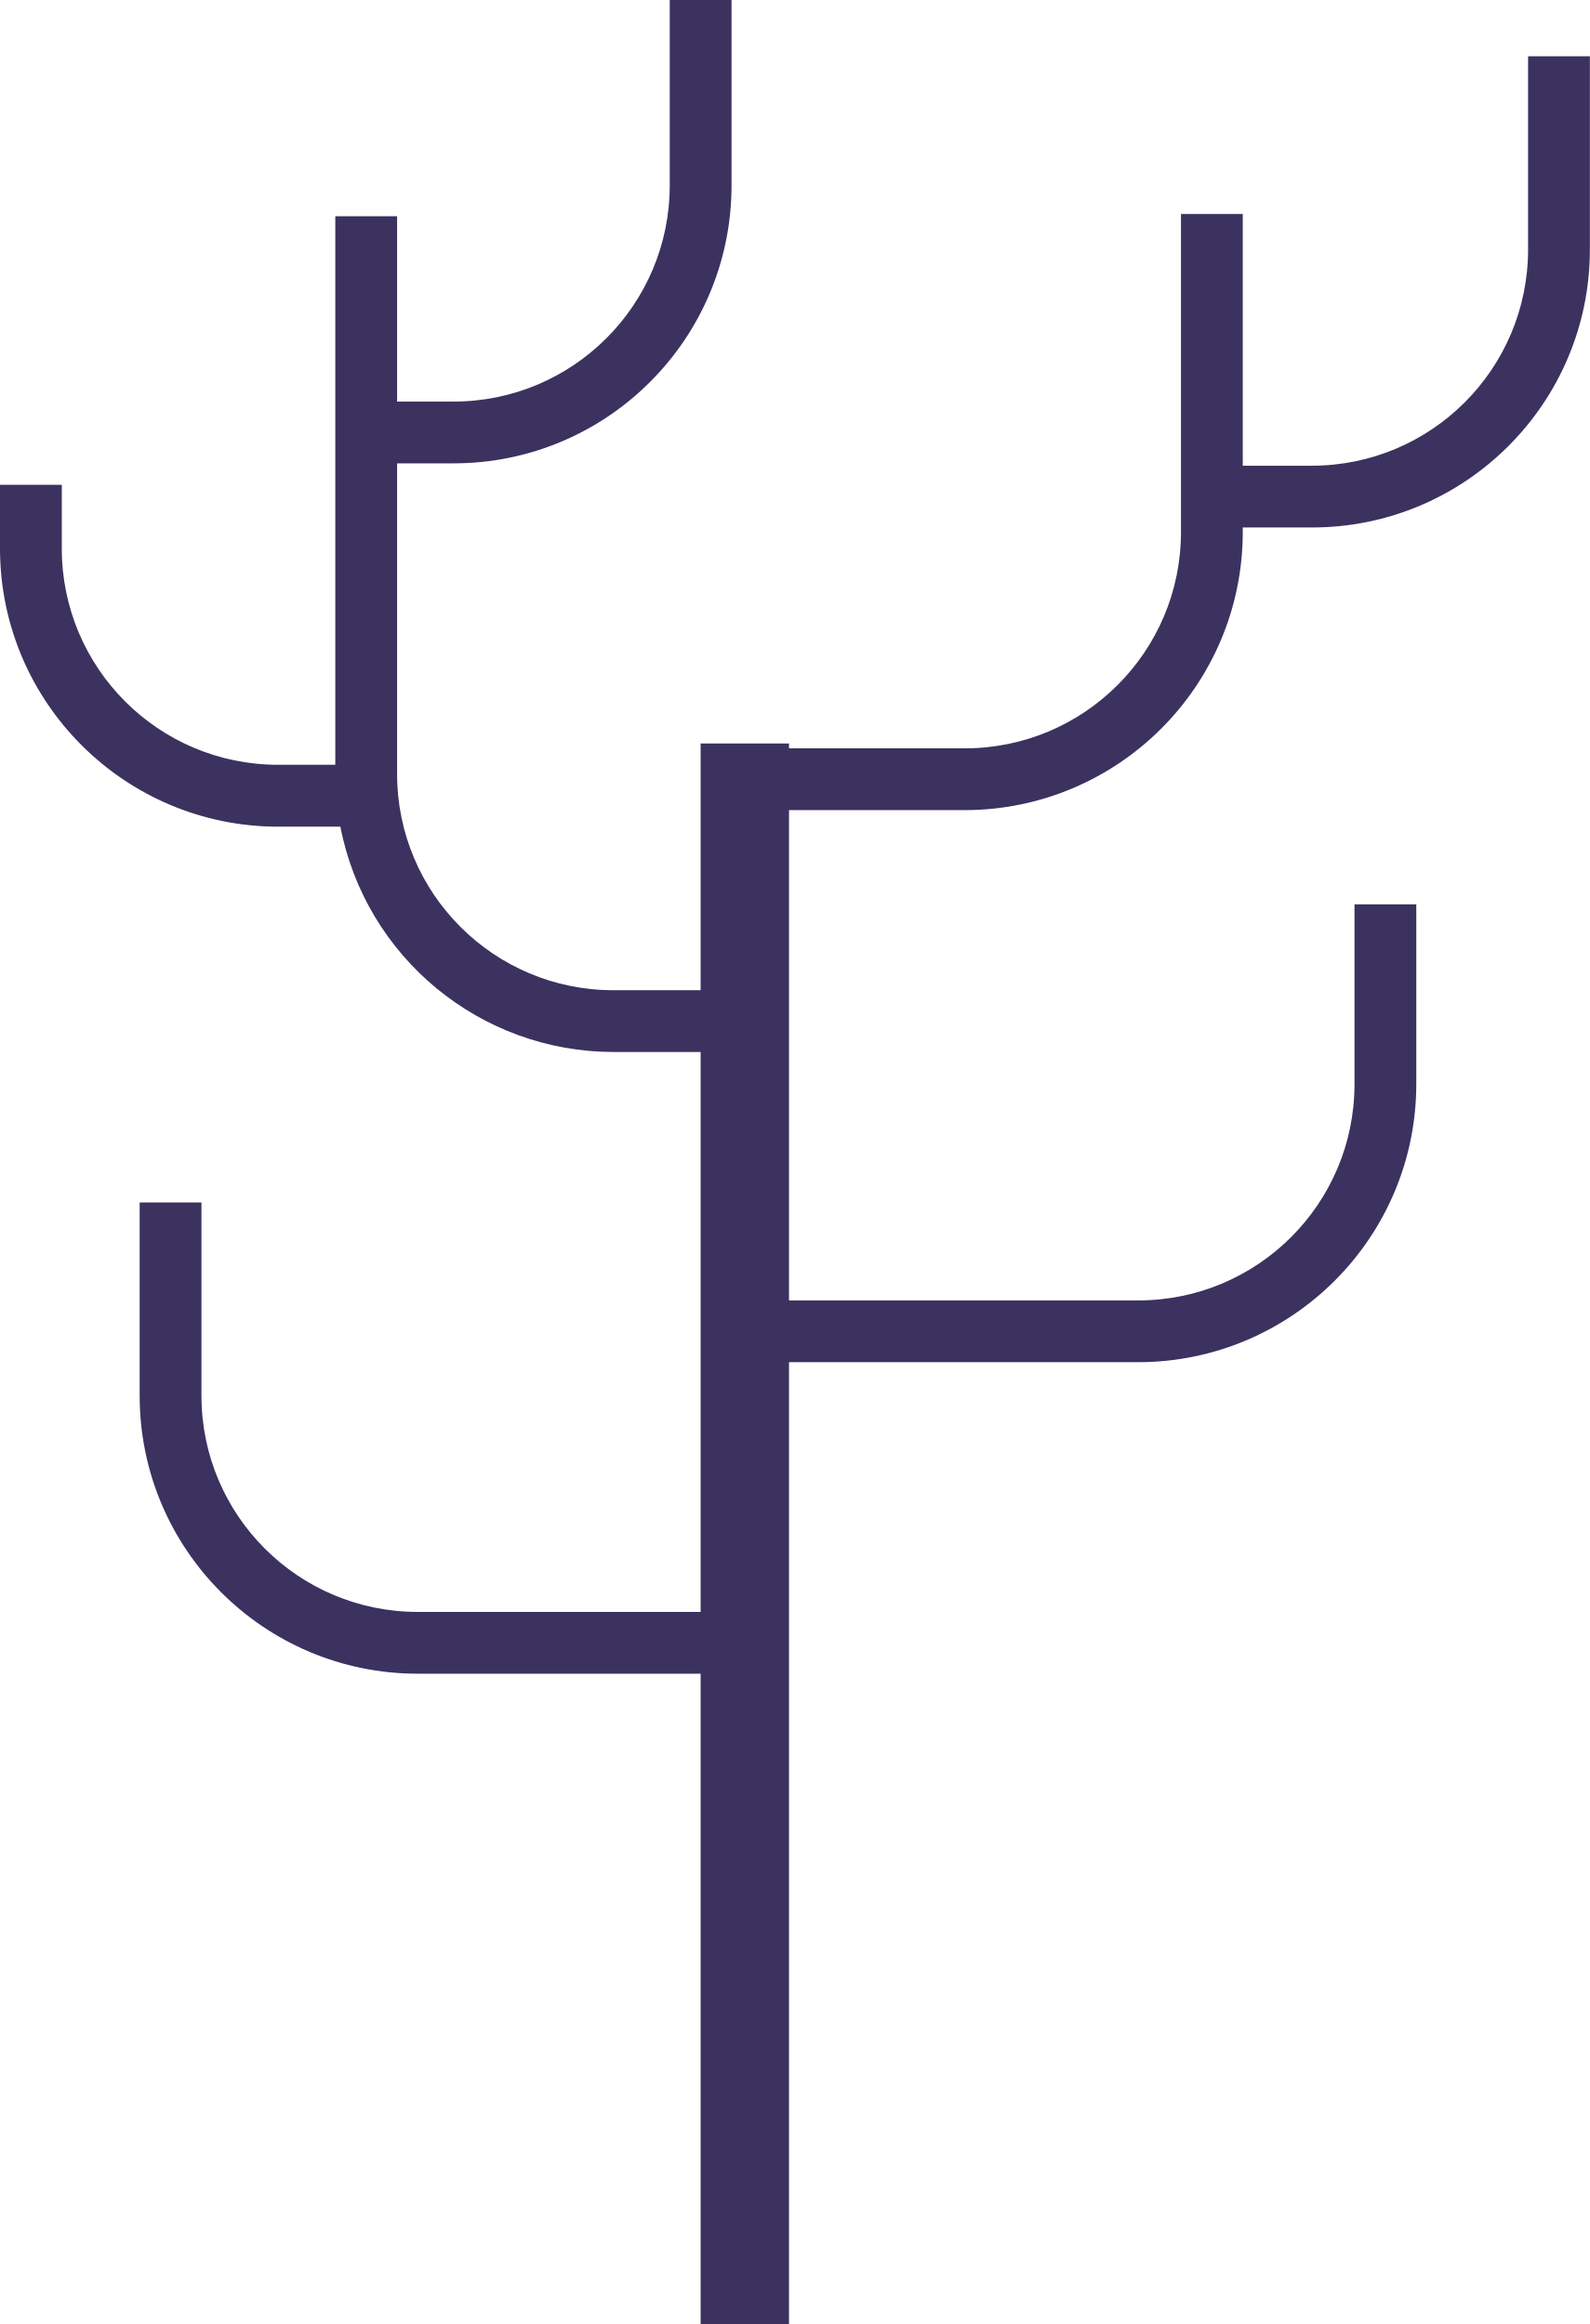
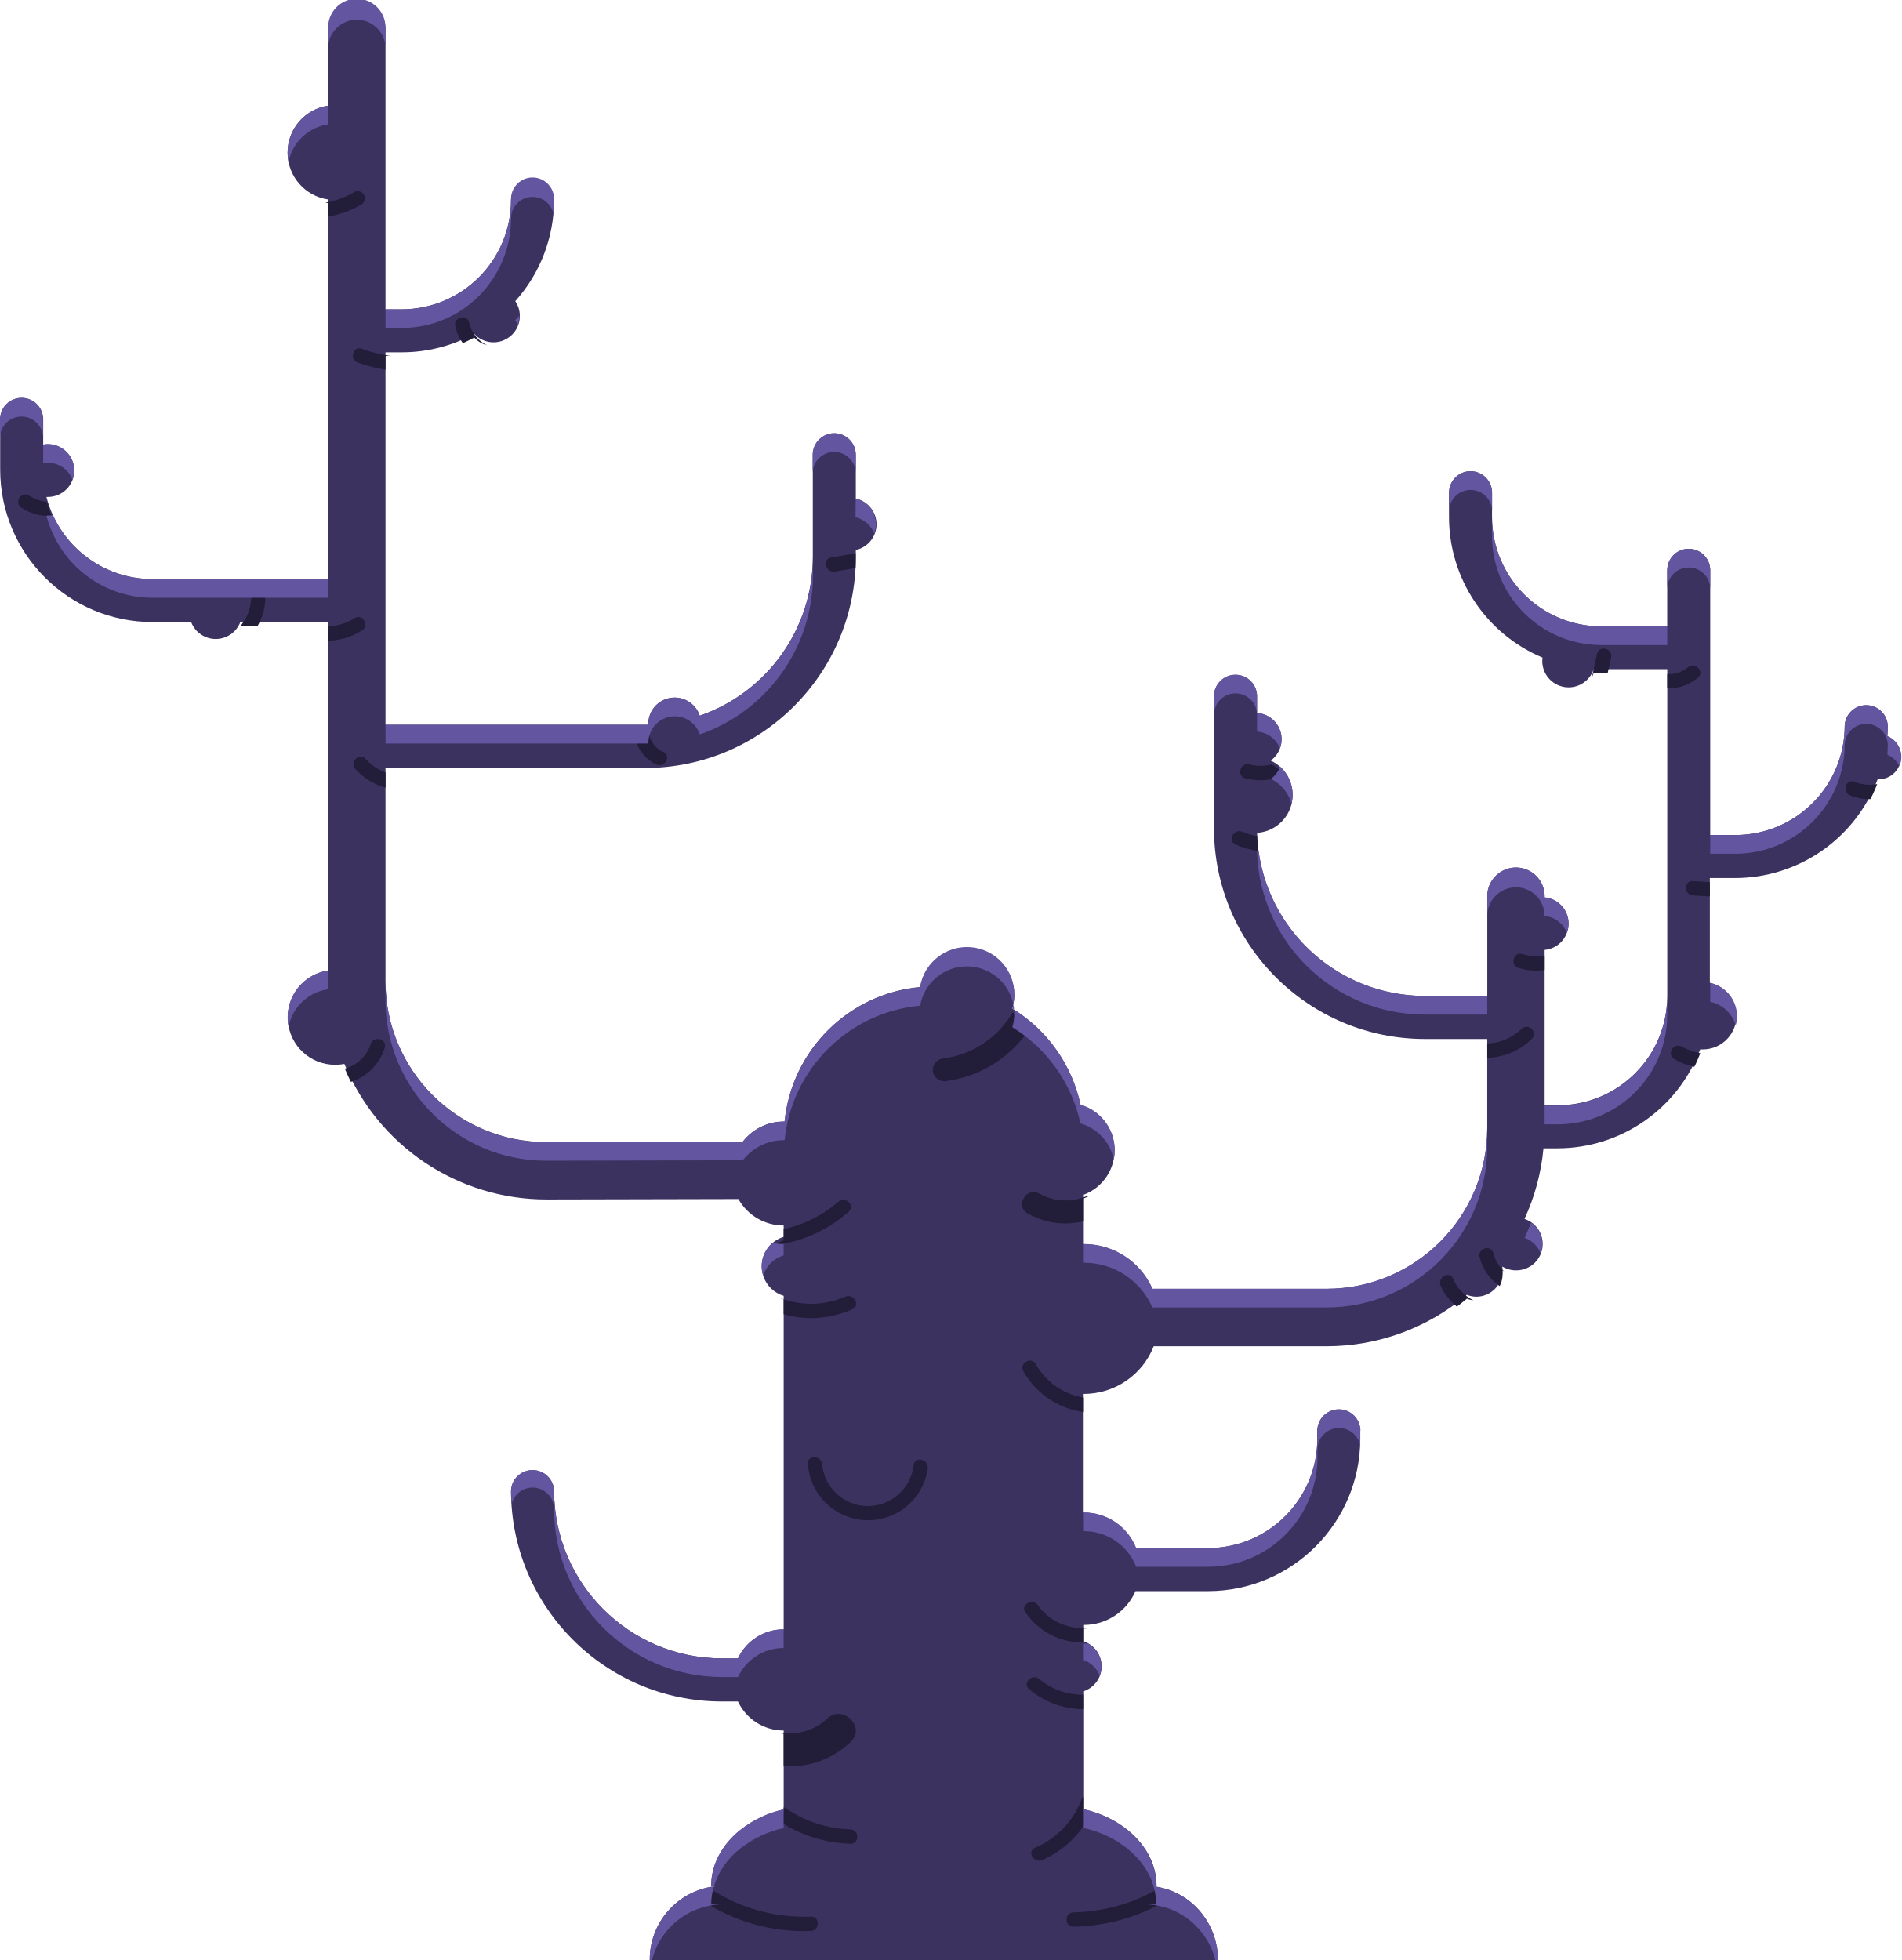
- <svg xmlns="http://www.w3.org/2000/svg" viewBox="0 0 257.28 376.17">
+ <svg xmlns="http://www.w3.org/2000/svg" viewBox="0 0 406.75 419.3">
  <defs>
-     <style>.cls-1{fill:#3b325f;}</style>
+     <style>.cls-1{fill:none;}.cls-2{fill:#3b325f;}.cls-3{clip-path:url(#clip-path);}.cls-4{fill:#221d38;}.cls-5{fill:#6455a1;}</style>
+     <clipPath id="clip-path">
+       <path id="SVGID" class="cls-1" d="M403.76,158.25c.05-.73.08-1.47.08-2.21a4.61,4.61,0,1,0-9.21,0,23.41,23.41,0,0,1-23.38,23.38h-5.39V122.81a4.6,4.6,0,1,0-9.2,0v12H342.57a23.41,23.41,0,0,1-23.39-23.39V106.2a4.6,4.6,0,0,0-9.2,0v5.22a32.63,32.63,0,0,0,20,30.06,5.36,5.36,0,0,0-.05.7,5.64,5.64,0,0,0,11,1.79c.54,0,1.09,0,1.65,0h14.09v69.9a23.41,23.41,0,0,1-23.39,23.38h-2.84V204a5.64,5.64,0,0,0,0-11.23v0a6.14,6.14,0,0,0-12.27,0v21.09H304.79a35.93,35.93,0,0,1-35.87-34.91,8.12,8.12,0,0,0,2.93-15.46,5.63,5.63,0,0,0-2.94-10.17v-3.78a4.61,4.61,0,0,0-9.21,0V178A45.14,45.14,0,0,0,304.79,223h13.37v19.09a34.39,34.39,0,0,1-34.35,34.35H246.53a16,16,0,0,0-14.67-9.57V256.36a10.14,10.14,0,0,0-.72-19.23,32.07,32.07,0,0,0-14.58-20.58,10.25,10.25,0,0,0,.42-2.89,10.14,10.14,0,0,0-20.13-1.73,32.12,32.12,0,0,0-29,28.77h-.16a11.08,11.08,0,0,0-8.78,4.3l-42,.1h-.08a34.36,34.36,0,0,1-34.35-34.36V165.05H138A45.14,45.14,0,0,0,183.05,120V118.4a5.63,5.63,0,0,0,0-11V98.07a4.6,4.6,0,0,0-9.2,0V120a35.94,35.94,0,0,1-24.2,33.93,5.64,5.64,0,0,0-11,1.79c0,.06,0,.11,0,.16H82.47V76.15h3.47a32.35,32.35,0,0,0,15.51-3.93,5.63,5.63,0,0,0,8.78-7,32.44,32.44,0,0,0,8.3-21.69,4.61,4.61,0,0,0-9.21,0A23.41,23.41,0,0,1,85.94,67H82.47v-60a6.14,6.14,0,1,0-12.27,0V23.39a10.14,10.14,0,0,0,0,20.07v81.2H32.59A23.44,23.44,0,0,1,9.93,107.09h.31a5.64,5.64,0,1,0,0-11.27,5.1,5.1,0,0,0-1,.1V90.5a4.6,4.6,0,0,0-9.2,0v10.78a32.63,32.63,0,0,0,32.59,32.58h8.26a5.63,5.63,0,0,0,10.52,0H70.2V208.4a10.14,10.14,0,0,0,1.47,20.18,9.75,9.75,0,0,0,2-.2,46.71,46.71,0,0,0,43.18,29h.11l41-.1a11.11,11.11,0,0,0,9.69,5.67v2.43a6.57,6.57,0,0,0,0,12.6v71.36a10.8,10.8,0,0,0-9.78,6.21h-3.46a35.92,35.92,0,0,1-35.88-35.89,4.61,4.61,0,0,0-9.21,0,45.14,45.14,0,0,0,45.09,45.09h3.46a10.81,10.81,0,0,0,9.78,6.2v16.9a23.05,23.05,0,0,0-9.21,4.34c-3.89,3.09-6.3,7.35-6.3,12h2.42A15.77,15.77,0,0,0,139,420.08H260.52a16,16,0,0,0-4.57-11.2,15.37,15.37,0,0,0-11-4.66h2.42c0-7.74-6.58-14.32-15.51-16.38V362.56a5.63,5.63,0,0,0,0-10.62V348.4a12,12,0,0,0,11-7.22h15.56A32.63,32.63,0,0,0,291,308.59v-1.7a4.6,4.6,0,0,0-9.2,0v1.7A23.41,23.41,0,0,1,258.45,332h-15.4a12,12,0,0,0-11.19-7.61V299a16,16,0,0,0,14.95-10.23h37a46.43,46.43,0,0,0,30-10.95,5.54,5.54,0,0,0,2,.39,5.64,5.64,0,0,0,5.63-5.64,5.29,5.29,0,0,0-.06-.8,5.63,5.63,0,1,0,4.75-10.15,46.18,46.18,0,0,0,4.06-15.11h3a32.65,32.65,0,0,0,30.52-21.15l.6,0a7.21,7.21,0,0,0,1.47-14.26V188.62h5.39a32.64,32.64,0,0,0,30.5-21.12h.19a4.81,4.81,0,0,0,1.82-9.26Z" />
+     </clipPath>
  </defs>
  <g id="Layer_2" data-name="Layer 2">
    <g id="Layer_1-2" data-name="Layer 1">
-       <path class="cls-1" d="M247.28,9.11V40.38a35,35,0,0,1-35,35H201.11V34.64h-10V86.13a35,35,0,0,1-35,35H127.68v-.79h-14.3v39.94H99.26a35,35,0,0,1-35-35V75h9.12a45,45,0,0,0,45-45V0h-10V30a35,35,0,0,1-35,35H64.26V35h-10v88.79H45a35,35,0,0,1-35-35V78.47H0V88.81a45.05,45.05,0,0,0,45,45H55.08a45.07,45.07,0,0,0,44.18,36.47h14.12v90.63H67.6a35,35,0,0,1-35-35V194.64h-10v31.27a45,45,0,0,0,45,45h45.78V376.17h14.3V220.49h56.51a45.05,45.05,0,0,0,45-45V146.38h-10v29.11a35,35,0,0,1-35,35H127.68V131.13h28.43a45.05,45.05,0,0,0,45-45v-.75h11.17a45,45,0,0,0,45-45V9.11Z" />
+       <path class="cls-2" d="M403.76,157.46c.05-.73.08-1.46.08-2.21a4.61,4.61,0,0,0-9.21,0,23.41,23.41,0,0,1-23.38,23.39h-5.39V122a4.6,4.6,0,0,0-9.2,0v12H342.57a23.41,23.41,0,0,1-23.39-23.38v-5.22a4.6,4.6,0,0,0-9.2,0v5.22a32.64,32.64,0,0,0,20,30.06,5.36,5.36,0,0,0-.05.7,5.64,5.64,0,0,0,11,1.78c.54,0,1.09,0,1.65,0h14.09v69.89a23.41,23.41,0,0,1-23.39,23.39h-2.84V203.22a5.64,5.64,0,0,0,0-11.23v0a6.14,6.14,0,1,0-12.27,0v21.08H304.79a35.92,35.92,0,0,1-35.87-34.9,8.12,8.12,0,0,0,2.93-15.46,5.63,5.63,0,0,0-2.94-10.17v-3.78a4.61,4.61,0,0,0-9.21,0v28.43a45.14,45.14,0,0,0,45.09,45.08h13.37v19.09a34.39,34.39,0,0,1-34.35,34.36H246.53a16,16,0,0,0-14.67-9.57V255.58a10.14,10.14,0,0,0-.72-19.23,32.07,32.07,0,0,0-14.58-20.58,10.25,10.25,0,0,0,.42-2.89,10.14,10.14,0,0,0-20.13-1.73,32.11,32.11,0,0,0-29,28.77h-.16a11.11,11.11,0,0,0-8.78,4.3l-42,.1h-.08A34.35,34.35,0,0,1,82.47,210v-45.7H138a45.13,45.13,0,0,0,45.08-45.08v-1.56a5.63,5.63,0,0,0,0-11V97.29a4.6,4.6,0,0,0-9.2,0v21.89a36,36,0,0,1-24.2,33.93,5.64,5.64,0,0,0-11,1.79s0,.1,0,.15H82.47V75.37h3.47a32.36,32.36,0,0,0,15.51-3.94,5.63,5.63,0,0,0,8.78-7,32.44,32.44,0,0,0,8.3-21.7,4.61,4.61,0,0,0-9.21,0A23.41,23.41,0,0,1,85.94,66.17H82.47v-60a6.14,6.14,0,0,0-12.27,0V22.61a10.14,10.14,0,0,0,0,20.07v81.2H32.59A23.44,23.44,0,0,1,9.93,106.31h.31a5.64,5.64,0,1,0,0-11.28,5.91,5.91,0,0,0-1,.1V89.72a4.6,4.6,0,0,0-9.2,0v10.77a32.63,32.63,0,0,0,32.59,32.59h8.26a5.63,5.63,0,0,0,10.52,0H70.2v74.54a10.14,10.14,0,0,0,1.47,20.17,9.75,9.75,0,0,0,2-.19,46.68,46.68,0,0,0,43.18,29h.11l41-.09a11.1,11.1,0,0,0,9.69,5.66v2.43a6.58,6.58,0,0,0,0,12.61v71.36a10.81,10.81,0,0,0-9.78,6.2h-3.46a35.92,35.92,0,0,1-35.88-35.88,4.61,4.61,0,0,0-9.21,0A45.14,45.14,0,0,0,154.41,364h3.46a10.8,10.8,0,0,0,9.78,6.21v16.9a23.17,23.17,0,0,0-9.21,4.33c-3.89,3.09-6.3,7.35-6.3,12h2.42A15.77,15.77,0,0,0,139,419.3H260.52A16,16,0,0,0,256,408.09a15.41,15.41,0,0,0-11-4.66h2.42c0-7.74-6.58-14.31-15.51-16.37V361.78a5.63,5.63,0,0,0,0-10.62v-3.54a12,12,0,0,0,11-7.23h15.56A32.62,32.62,0,0,0,291,307.81v-1.7a4.6,4.6,0,1,0-9.2,0v1.7a23.41,23.41,0,0,1-23.38,23.38h-15.4a12,12,0,0,0-11.19-7.61V298.2A16.05,16.05,0,0,0,246.81,288h37a46.44,46.44,0,0,0,30-11,5.55,5.55,0,0,0,2,.4,5.64,5.64,0,0,0,5.63-5.64,5.42,5.42,0,0,0-.06-.81,5.55,5.55,0,0,0,2.88.81,5.64,5.64,0,0,0,1.87-11,46.12,46.12,0,0,0,4.06-15.1h3a32.64,32.64,0,0,0,30.52-21.16l.6,0a7.21,7.21,0,0,0,1.47-14.26V187.84h5.39a32.64,32.64,0,0,0,30.5-21.12h.19a4.81,4.81,0,0,0,1.82-9.27Z" />
+       <g class="cls-3">
+         <path class="cls-4" d="M308.2,275.1a12.1,12.1,0,0,0,9.81,7c1.95.23,1.94-2.84,0-3.07a9.05,9.05,0,0,1-7.16-5.49c-.8-1.8-3.44-.24-2.65,1.55Z" />
+         <path class="cls-4" d="M316.55,268.92A10.41,10.41,0,0,0,328,276.85c1.93-.25,2-3.32,0-3.06a7.43,7.43,0,0,1-8.5-5.68c-.47-1.92-3.43-1.11-3,.81Z" />
+         <path class="cls-4" d="M358.19,226.59a17.78,17.78,0,0,0,13,1.53,1.53,1.53,0,0,0-.81-3,14.6,14.6,0,0,1-10.63-1.23c-1.74-.93-3.29,1.72-1.55,2.65Z" />
+         <path class="cls-4" d="M324.85,207.06a13,13,0,0,0,11.45-1.88c1.58-1.16.05-3.82-1.55-2.65a10.13,10.13,0,0,1-9.09,1.57c-1.89-.57-2.7,2.38-.81,3Z" />
+         <path class="cls-4" d="M317.69,226.3a14.09,14.09,0,0,0,10.06-4.11,1.54,1.54,0,0,0-2.17-2.17,11,11,0,0,1-7.89,3.22,1.53,1.53,0,0,0,0,3.06Z" />
+         <path class="cls-4" d="M264.26,180.63a16.58,16.58,0,0,0,12.49.55c1.84-.67,1-3.63-.82-3a13.48,13.48,0,0,1-10.12-.23c-1.79-.79-3.35,1.85-1.55,2.64Z" />
+         <path class="cls-4" d="M266.42,166.5a12.83,12.83,0,0,0,10.92-2.14c1.56-1.17,0-3.83-1.54-2.64a10,10,0,0,1-8.57,1.82c-1.91-.48-2.73,2.48-.81,3Z" />
+         <path class="cls-4" d="M343.38,146.46l1.27-5.79c.42-1.92-2.54-2.74-3-.81l-1.27,5.79c-.42,1.92,2.53,2.74,3,.81Z" />
+         <path class="cls-4" d="M355.19,147.06a9.51,9.51,0,0,0,8.07-2.13c1.51-1.27-.67-3.43-2.17-2.17A6.14,6.14,0,0,1,356,144.1c-1.93-.36-2.76,2.59-.81,3Z" />
+         <path class="cls-4" d="M367.65,188.84l-5.48-.35c-2-.13-2,2.94,0,3.06l5.48.35c2,.13,2-2.94,0-3.06Z" />
+         <path class="cls-4" d="M402.47,167.52a8.75,8.75,0,0,1-5.8-.27c-1.84-.72-2.64,2.25-.82,2.95a11.47,11.47,0,0,0,7.43.28c1.89-.56,1.09-3.52-.81-3Z" />
+         <path class="cls-4" d="M183.56,118.28l-5.8,1c-1.94.34-1.12,3.3.81,3l5.81-1c1.94-.34,1.12-3.3-.82-3Z" />
+         <path class="cls-4" d="M135.65,155.27a8.48,8.48,0,0,0,4.73,8.27c1.78.85,3.33-1.8,1.55-2.65a5.53,5.53,0,0,1-3.21-5.62c.17-2-2.9-2-3.07,0Z" />
+         <path class="cls-4" d="M54,135.56a12.71,12.71,0,0,0,2.75-7.07c.14-2-2.93-2-3.07,0a9.1,9.1,0,0,1-1.84,4.9c-1.2,1.54,1,3.72,2.16,2.17Z" />
+         <path class="cls-4" d="M10.4,107.37A8.29,8.29,0,0,1,6.16,106c-1.68-1-3.22,1.6-1.55,2.65a11.52,11.52,0,0,0,5.79,1.76c2,.07,2-3,0-3.07Z" />
+         <path class="cls-4" d="M69.76,137.08a14.33,14.33,0,0,0,7.69-2.21c1.66-1.05.12-3.71-1.55-2.65A11.25,11.25,0,0,1,69.76,134a1.54,1.54,0,0,0,0,3.07Z" />
+         <path class="cls-4" d="M84.4,165.8a10.88,10.88,0,0,1-6.21-3.45c-1.33-1.46-3.5.71-2.17,2.17a13.6,13.6,0,0,0,7.57,4.24c1.93.36,2.75-2.6.81-3Z" />
+         <path class="cls-4" d="M74.69,231.56a11.14,11.14,0,0,0,7.62-7.4c.6-1.88-2.36-2.69-3-.81a8,8,0,0,1-5.48,5.25,1.54,1.54,0,0,0,.82,3Z" />
+         <path class="cls-4" d="M97.4,69.81a9.86,9.86,0,0,0,5.53,6.82c1.79.8,3.35-1.84,1.55-2.65a7,7,0,0,1-4.13-5c-.43-1.92-3.39-1.11-2.95.82Z" />
+         <path class="cls-4" d="M76.55,77.56a32.14,32.14,0,0,0,8.76,1.85c2,.14,2-2.93,0-3.07a29.23,29.23,0,0,1-7.94-1.74c-1.86-.68-2.66,2.28-.82,3Z" />
+         <path class="cls-4" d="M68.4,46.57a21,21,0,0,0,9-2.87,1.54,1.54,0,0,0-1.55-2.65A17.36,17.36,0,0,1,68.4,43.5c-2,.17-2,3.23,0,3.07Z" />
+         <path class="cls-4" d="M168.28,377.86A18.83,18.83,0,0,0,182,372.63c3.3-3.14-1.7-8.12-5-5a11.68,11.68,0,0,1-8.74,3.16,3.53,3.53,0,1,0,0,7.06Z" />
+         <path class="cls-4" d="M232.2,256a11.5,11.5,0,0,1-9.88-.66c-2.76-1.55-5.24,2.69-2.48,4.24a16.32,16.32,0,0,0,13.66,1.16c2.94-1.1,1.67-5.84-1.3-4.74Z" />
+         <path class="cls-4" d="M167.28,266.15a29.48,29.48,0,0,0,14.26-6.92c1.49-1.3-.69-3.47-2.17-2.17a26.48,26.48,0,0,1-12.9,6.13c-1.94.35-1.12,3.3.81,3Z" />
+         <path class="cls-4" d="M166.08,280.64a21.34,21.34,0,0,0,16.29-.59c1.8-.8.24-3.45-1.55-2.65a18.29,18.29,0,0,1-13.92.28c-1.85-.7-2.65,2.27-.82,3Z" />
+         <path class="cls-4" d="M233,299.12a14.32,14.32,0,0,1-11.42-7.3c-1-1.72-3.62-.18-2.65,1.54A17.48,17.48,0,0,0,233,302.19c2,.14,2-2.93,0-3.07Z" />
+         <path class="cls-4" d="M232,348.28a11.64,11.64,0,0,1-10-4.9c-1.12-1.6-3.78-.07-2.64,1.55A14.78,14.78,0,0,0,232,351.35c2-.07,2-3.14,0-3.07Z" />
+         <path class="cls-4" d="M232.18,362.56a14.76,14.76,0,0,1-9.87-3.36c-1.5-1.26-3.68.9-2.16,2.16a17.93,17.93,0,0,0,12,4.27c2-.05,2-3.11,0-3.07Z" />
+         <path class="cls-4" d="M247.86,404a37.56,37.56,0,0,1-18.19,5.11c-2,0-2,3.11,0,3.07a40.71,40.71,0,0,0,19.74-5.54,1.53,1.53,0,0,0-1.55-2.64Z" />
+         <path class="cls-4" d="M149.89,406.35a39.3,39.3,0,0,0,23.55,6.74c2-.08,2-3.14,0-3.07a36.49,36.49,0,0,1-22-6.31c-1.63-1.12-3.17,1.54-1.55,2.64Z" />
+         <path class="cls-4" d="M166.56,389.5a29.07,29.07,0,0,0,15.34,4.93c2,.06,2-3,0-3.07a26,26,0,0,1-13.79-4.51c-1.64-1.1-3.18,1.55-1.55,2.65Z" />
+         <path class="cls-4" d="M231.32,385.11a18.25,18.25,0,0,1-9.89,10.17c-1.81.78-.25,3.42,1.55,2.64a21.19,21.19,0,0,0,11.3-12c.7-1.84-2.26-2.64-3-.81Z" />
+         <path class="cls-4" d="M172.84,313.18a12.89,12.89,0,0,0,25.62,1c.28-1.93-2.67-2.77-3-.82a9.84,9.84,0,0,1-19.59-.14c-.19-1.95-3.26-2-3.07,0Z" />
+         <path class="cls-4" d="M216.62,216.62A20.21,20.21,0,0,1,202,226.41a2.53,2.53,0,0,0-2.45,2.45,2.48,2.48,0,0,0,2.45,2.46,25.42,25.42,0,0,0,18.9-12.23c1.6-2.72-2.64-5.19-4.24-2.47Z" />
+       </g>
+       <path class="cls-5" d="M9.2,93.71a4.6,4.6,0,0,0-9.2,0v-4a4.6,4.6,0,0,1,9.2,0Z" />
+       <path class="cls-5" d="M10.24,99a6,6,0,0,0-1,.1v-4a5.17,5.17,0,0,1,1-.11,5.65,5.65,0,0,1,5.64,5.65,5.5,5.5,0,0,1-.37,2A5.63,5.63,0,0,0,10.24,99Z" />
+       <path class="cls-5" d="M70.2,22.61v4a10.13,10.13,0,0,0-8.47,8,10,10,0,0,1-.2-2A10.15,10.15,0,0,1,70.2,22.61Z" />
+       <path class="cls-5" d="M32.59,123.88H70.2v4H32.59A23.42,23.42,0,0,1,9.93,110.3h.31a6.38,6.38,0,0,0,1.08-.1A23.4,23.4,0,0,0,32.59,123.88Z" />
+       <path class="cls-5" d="M70.2,207.62v4a10.15,10.15,0,0,0-8.47,8,10.13,10.13,0,0,1,8.47-12Z" />
+       <path class="cls-5" d="M82.47,10.12a6.14,6.14,0,0,0-12.27,0v-4a6.14,6.14,0,1,1,12.27,0Z" />
+       <path class="cls-5" d="M111.1,67.48a5.77,5.77,0,0,1-.36,2,6.07,6.07,0,0,0-.51-1c.3-.33.59-.67.87-1Z" />
+       <path class="cls-5" d="M82.47,66.17h3.47a23.41,23.41,0,0,0,23.38-23.38,4.61,4.61,0,1,1,9.21,0c0,1,0,1.94-.13,2.9a4.6,4.6,0,0,0-9.08,1.08A23.41,23.41,0,0,1,85.94,70.16H82.47Z" />
+       <path class="cls-5" d="M152.14,407.42h2.42a15.7,15.7,0,0,0-15.07,11.88H139a15.82,15.82,0,0,1,13.72-15.75A13.52,13.52,0,0,0,152.14,407.42Z" />
+       <path class="cls-5" d="M165.26,265.89a11.72,11.72,0,0,0,2.38.25v2.43a6.56,6.56,0,0,0-4.38,4.31,6.56,6.56,0,0,1,2-7Z" />
+       <path class="cls-5" d="M167.64,348.55v4a10.8,10.8,0,0,0-9.77,6.21h-3.46a35.92,35.92,0,0,1-35.88-35.88,4.6,4.6,0,0,0-9.1-1c-.07-1-.11-2-.11-3a4.61,4.61,0,0,1,9.21,0,35.92,35.92,0,0,0,35.88,35.89h3.46A10.8,10.8,0,0,1,167.64,348.55Z" />
+       <path class="cls-5" d="M158.44,391.4a23.07,23.07,0,0,1,9.2-4.34v4a23.19,23.19,0,0,0-9.2,4.33,16.58,16.58,0,0,0-5.7,8.06h-.6C152.14,398.75,154.55,394.48,158.44,391.4Z" />
+       <path class="cls-5" d="M138,155.06h.71c0-.05,0-.1,0-.15a5.64,5.64,0,0,1,11-1.79,35.94,35.94,0,0,0,24.2-33.93v4a36,36,0,0,1-24.2,33.93,5.64,5.64,0,0,0-11,1.79c0,.05,0,.1,0,.15H82.47v-4Z" />
+       <path class="cls-5" d="M173.85,101.28v-4a4.6,4.6,0,0,1,9.2,0v4a4.6,4.6,0,0,0-9.2,0Z" />
+       <path class="cls-5" d="M183.05,106.66a5.64,5.64,0,0,1,4.33,5.48,5.77,5.77,0,0,1-.36,2,5.67,5.67,0,0,0-4-3.49Z" />
+       <path class="cls-5" d="M216.78,214.86a10.14,10.14,0,0,0-19.93.28,32.12,32.12,0,0,0-29,28.77h-.16a11.12,11.12,0,0,0-8.78,4.3l-42,.1h-.08A34.35,34.35,0,0,1,82.47,214v-4a34.35,34.35,0,0,0,34.35,34.35h.08l42-.09a11.09,11.09,0,0,1,8.78-4.3h.16a32.14,32.14,0,0,1,29-28.77A10.14,10.14,0,0,1,217,212.88,9.92,9.92,0,0,1,216.78,214.86Z" />
+       <path class="cls-5" d="M231.86,355.14v-3.53a9.1,9.1,0,0,0,.91,0,5.64,5.64,0,0,1,2.85,4.9,5.71,5.71,0,0,1-.36,2A5.72,5.72,0,0,0,231.86,355.14Z" />
+       <path class="cls-5" d="M231.14,240.34a32.19,32.19,0,0,0-14.58-20.59,10.13,10.13,0,0,0,.42-2.88,8.12,8.12,0,0,0,0-.86,32.12,32.12,0,0,1,14.2,20.34,10.13,10.13,0,0,1,7.1,11.73A10.15,10.15,0,0,0,231.14,240.34Z" />
+       <path class="cls-5" d="M246.77,403.44c-1.81-5.95-7.56-10.7-14.91-12.39v-4c8.93,2.06,15.5,8.63,15.5,16.38Z" />
+       <path class="cls-5" d="M256,408.09a16,16,0,0,1,4.57,11.21H260a16,16,0,0,0-4.07-7.22,15.41,15.41,0,0,0-11-4.66h2.41a13.52,13.52,0,0,0-.56-3.87A15.45,15.45,0,0,1,256,408.09Z" />
+       <path class="cls-5" d="M259.7,152.73v-4a4.61,4.61,0,0,1,9.21,0v3.78a5.63,5.63,0,0,1,5.26,5.62,5.71,5.71,0,0,1-.36,2,5.63,5.63,0,0,0-4.9-3.62v-3.78a4.61,4.61,0,0,0-9.21,0Z" />
+       <path class="cls-5" d="M276.52,170a7.77,7.77,0,0,1-.25,2,8.08,8.08,0,0,0-4.42-5.36,5.66,5.66,0,0,0,2-2.66A8.06,8.06,0,0,1,276.52,170Z" />
+       <path class="cls-5" d="M291,306.11v1.7c0,.56,0,1.11,0,1.67a4.6,4.6,0,0,0-9.16.62v1.7a23.41,23.41,0,0,1-23.38,23.38h-15.4a12,12,0,0,0-11.19-7.62v-4a12,12,0,0,1,11.19,7.61h15.4a23.41,23.41,0,0,0,23.38-23.38v-1.7a4.6,4.6,0,1,1,9.2,0Z" />
+       <path class="cls-5" d="M304.79,213.05h13.37v4H304.79a35.92,35.92,0,0,1-35.87-34.9l.33,0A35.93,35.93,0,0,0,304.79,213.05Z" />
+       <path class="cls-5" d="M318.16,241.34v4a34.39,34.39,0,0,1-34.35,34.36H246.53a16,16,0,0,0-14.67-9.57v-4a16,16,0,0,1,14.67,9.57h37.28A34.39,34.39,0,0,0,318.16,241.34Z" />
+       <path class="cls-5" d="M310,109.41v-4a4.6,4.6,0,0,1,9.2,0v4a4.6,4.6,0,0,0-9.2,0Z" />
+       <path class="cls-5" d="M329.93,266.13a5.71,5.71,0,0,1-.36,2,5.65,5.65,0,0,0-3.41-3.32c.5-1.07.95-2.17,1.37-3.28A5.62,5.62,0,0,1,329.93,266.13Z" />
+       <path class="cls-5" d="M324.29,189.82a6.13,6.13,0,0,0-6.13,6.14v-4a6.14,6.14,0,1,1,12.27,0v0a5.64,5.64,0,0,1,5.14,5.62,5.5,5.5,0,0,1-.37,2,5.62,5.62,0,0,0-4.77-3.62v0A6.14,6.14,0,0,0,324.29,189.82Z" />
+       <path class="cls-5" d="M342.57,134h14.09v4H342.57a23.41,23.41,0,0,1-23.39-23.38v-4A23.41,23.41,0,0,0,342.57,134Z" />
+       <path class="cls-5" d="M356.66,213.13v4a23.41,23.41,0,0,1-23.39,23.39h-2.84v-4h2.84A23.41,23.41,0,0,0,356.66,213.13Z" />
+       <path class="cls-5" d="M365.86,126a4.6,4.6,0,0,0-9.2,0v-4a4.6,4.6,0,0,1,9.2,0Z" />
+       <path class="cls-5" d="M371.59,217.38a6.89,6.89,0,0,1-.28,2,7.2,7.2,0,0,0-5.45-5.06v-4A7.21,7.21,0,0,1,371.59,217.38Z" />
+       <path class="cls-5" d="M406.75,161.92a4.77,4.77,0,0,1-.43,2,4.88,4.88,0,0,0-2.56-2.46c.05-.73.08-1.47.08-2.21a4.61,4.61,0,0,0-9.21,0,23.41,23.41,0,0,1-23.38,23.39h-5.39v-4h5.39a23.41,23.41,0,0,0,23.38-23.39,4.61,4.61,0,0,1,9.21,0c0,.75,0,1.48-.08,2.21A4.82,4.82,0,0,1,406.75,161.92Z" />
+       <path class="cls-5" d="M216.94,216l-.38-.24a9.28,9.28,0,0,0,.22-.91A8.84,8.84,0,0,1,216.94,216Z" />
    </g>
  </g>
</svg>
